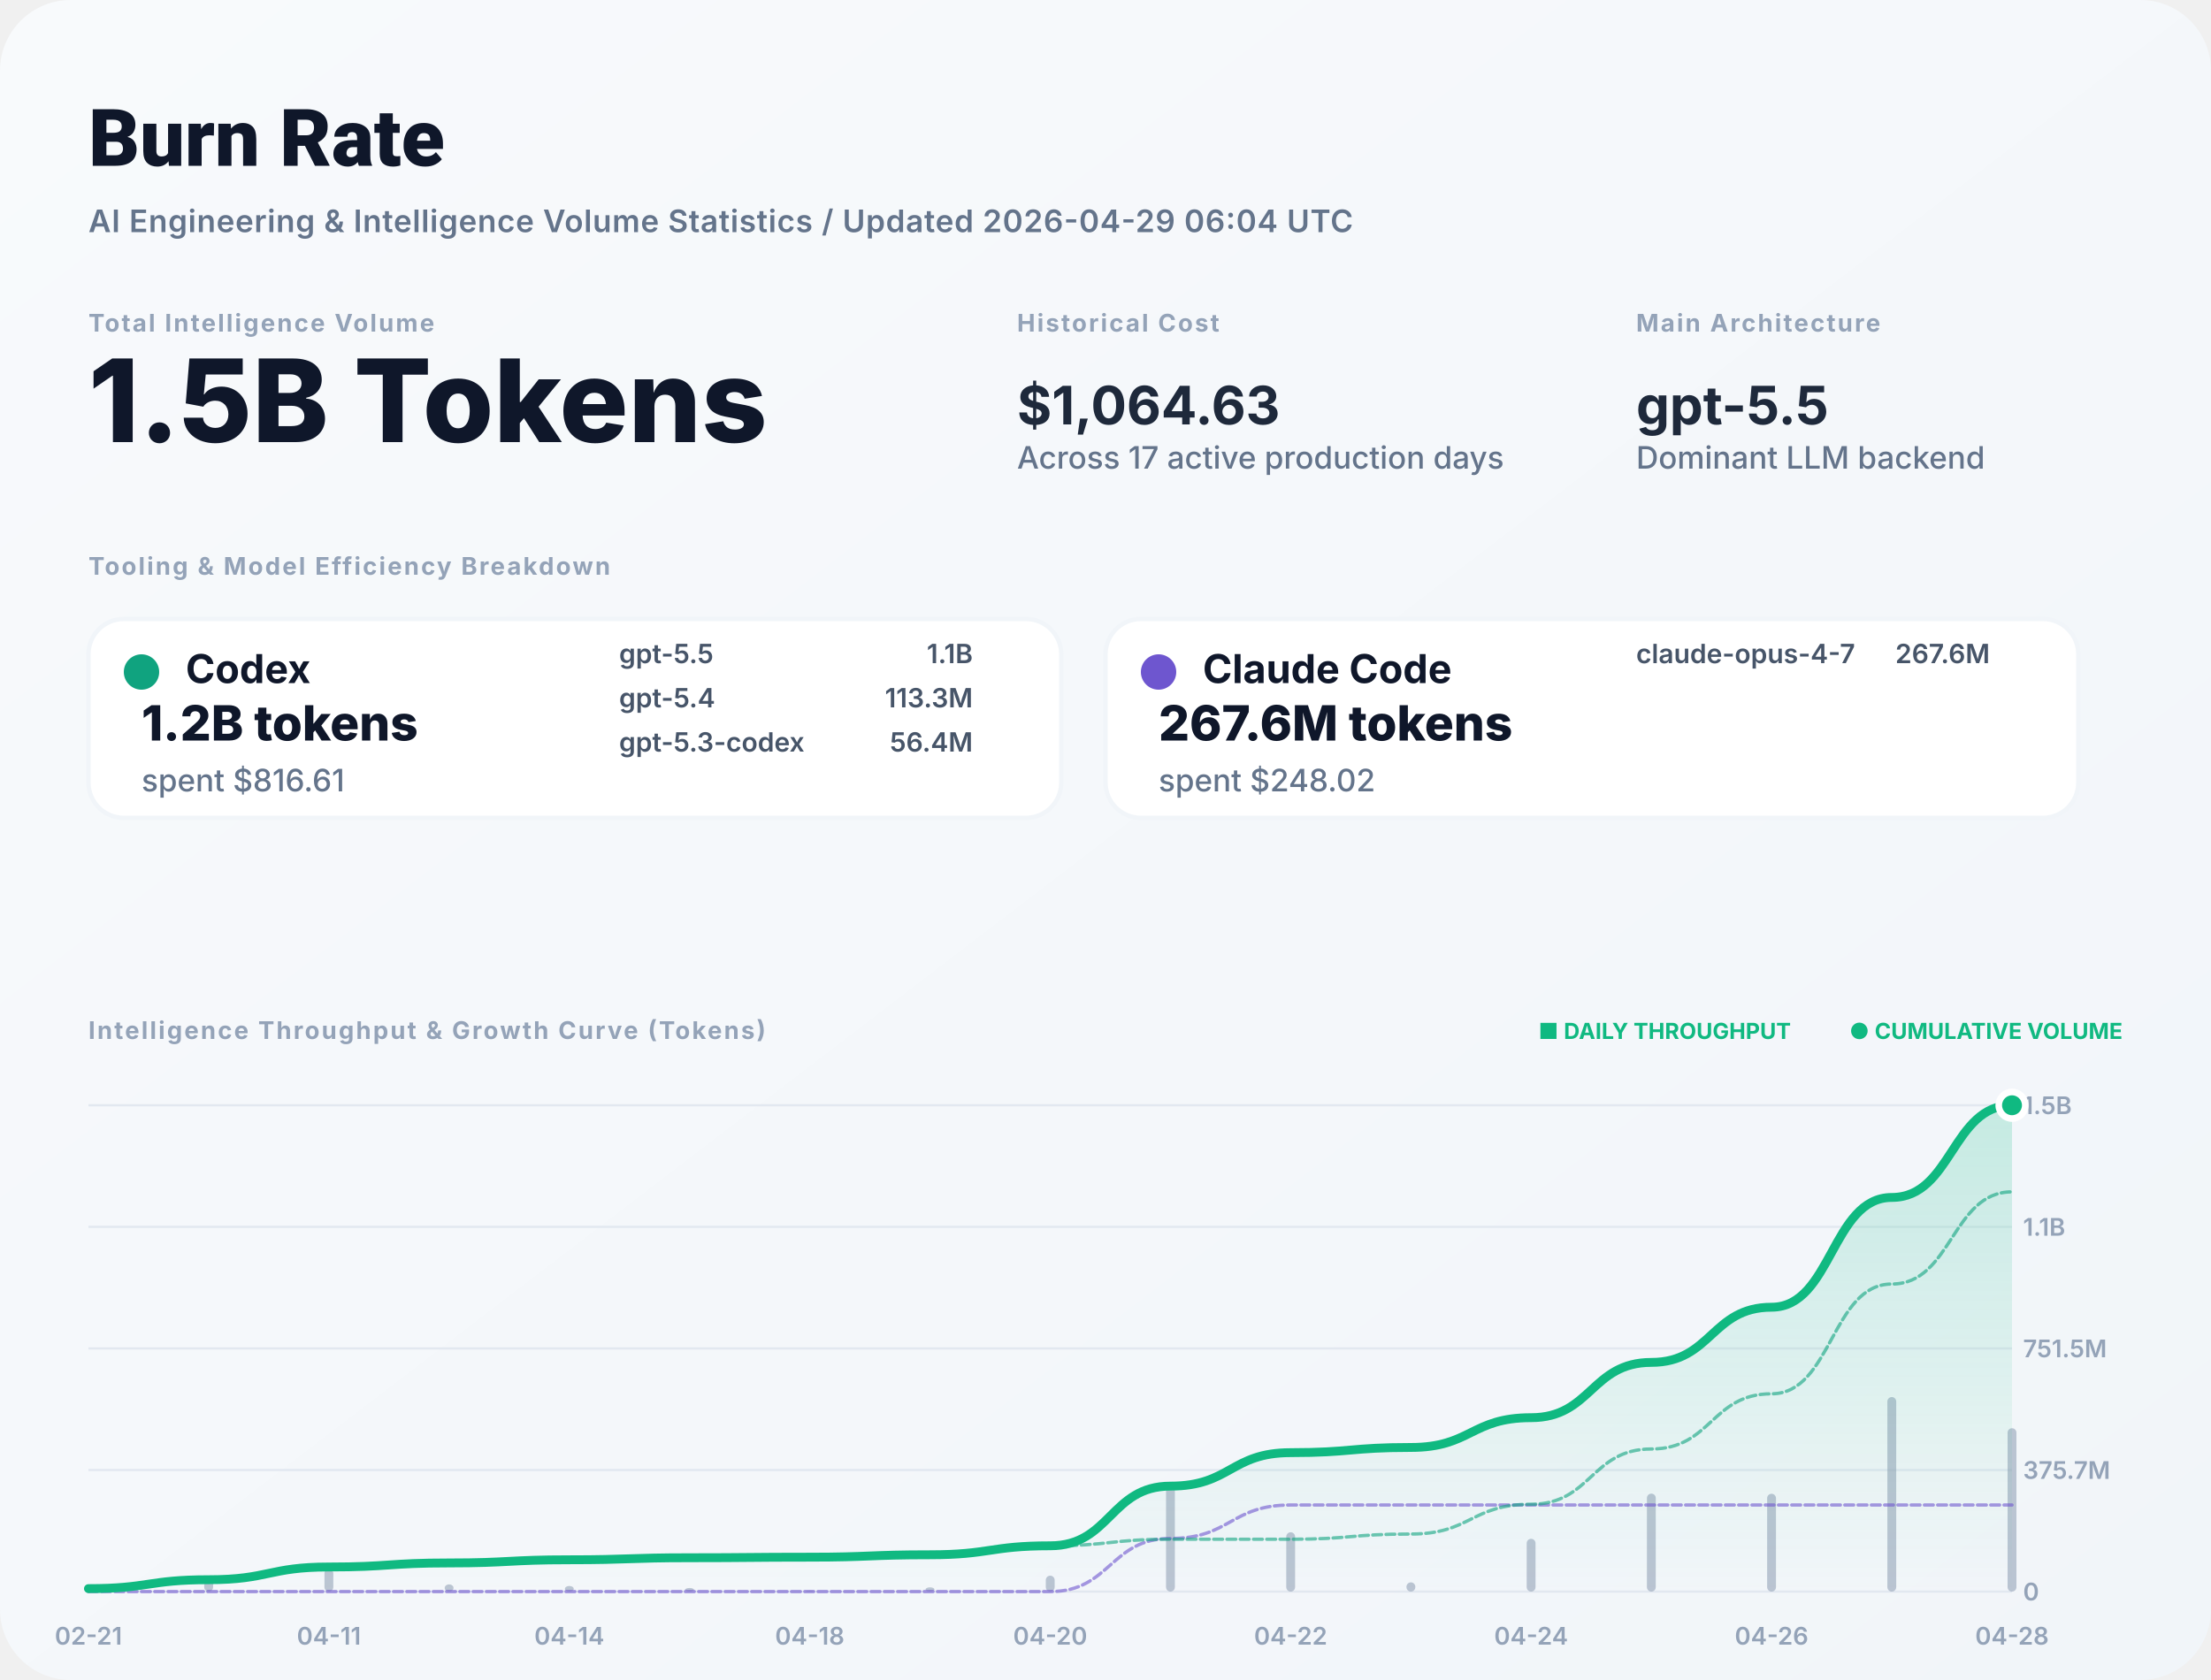
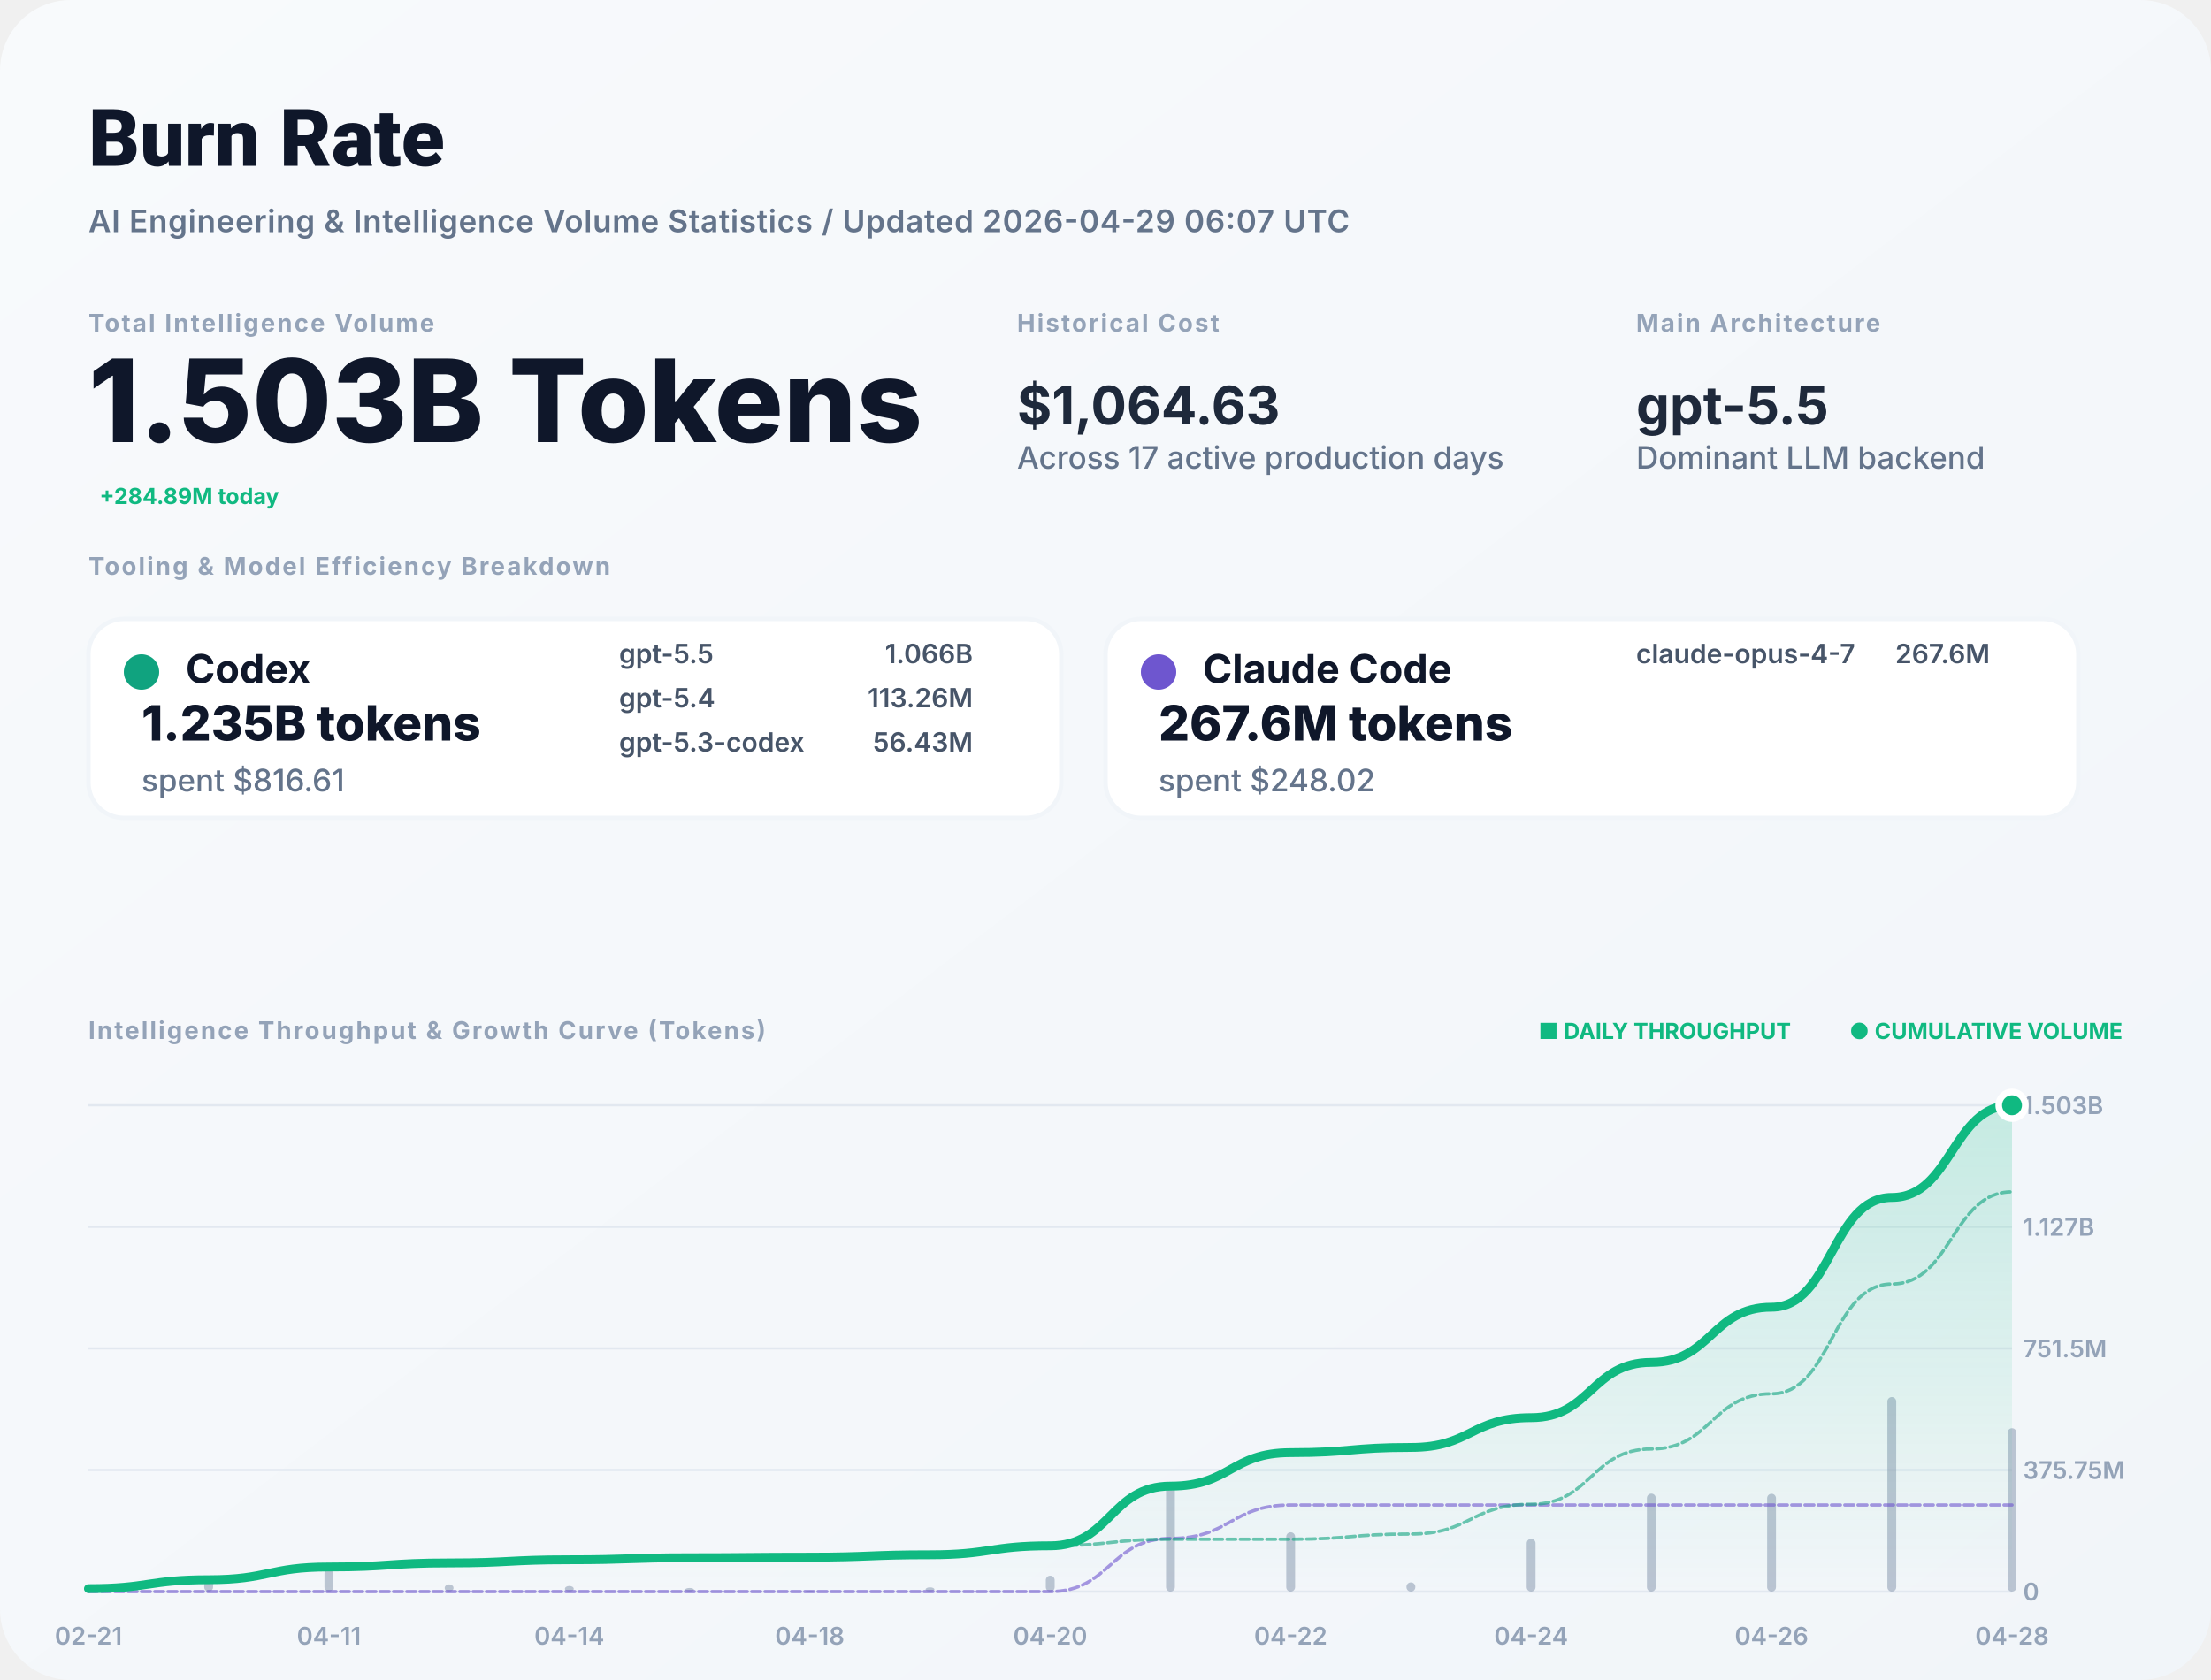
<svg xmlns="http://www.w3.org/2000/svg" width="1000" height="760" viewBox="0 0 1000 760" fill="none">
  <defs>
    <linearGradient id="bg" x1="0" x2="1" y1="0" y2="1">
      <stop stop-color="#F8FAFC" />
      <stop offset="1" stop-color="#F1F5F9" />
    </linearGradient>
    <filter id="shadow" x="-5%" y="-5%" width="110%" height="110%">
      <feDropShadow dx="0" dy="4" stdDeviation="12" flood-color="#000" flood-opacity="0.05" />
    </filter>
    <linearGradient id="lineGrad" x1="0" y1="0" x2="0" y2="1">
      <stop stop-color="#10B981" stop-opacity="0.2" />
      <stop offset="1" stop-color="#10B981" stop-opacity="0" />
    </linearGradient>
  </defs>
  <style>
    .title { font: 800 36px -apple-system, BlinkMacSystemFont, "Segoe UI", Roboto, sans-serif; fill: #0F172A; }
    .subtitle { font: 600 14px -apple-system, sans-serif; fill: #64748B; letter-spacing: 0.02em; }
    .label { font: 700 11px -apple-system, sans-serif; letter-spacing: 0.08em; text-transform: uppercase; fill: #94A3B8; }
    .total-val { font: 800 52px -apple-system, sans-serif; fill: #0F172A; }
    .stat-val { font: 700 24px -apple-system, sans-serif; fill: #1E293B; }
    .tool-name { font: 700 18px -apple-system, sans-serif; fill: #0F172A; }
    .tool-metric { font: 800 22px -apple-system, sans-serif; fill: #0F172A; }
    .tool-muted { font: 500 14px -apple-system, sans-serif; fill: #64748B; }
    .model-item { font: 600 12px -apple-system, sans-serif; fill: #475569; }
    .chart-label { font: 600 11px -apple-system, sans-serif; fill: #94A3B8; }
    .badge { font: 700 10px -apple-system, sans-serif; fill: #10B981; }
  </style>
  <rect width="1000" height="760" rx="32" fill="url(#bg)" />
  <text x="40" y="75" class="title">Burn Rate</text>
-   <text x="40" y="105" class="subtitle">AI Engineering &amp; Intelligence Volume Statistics / Updated 2026-04-29 06:04 UTC</text>
+   <text x="40" y="105" class="subtitle">AI Engineering &amp; Intelligence Volume Statistics / Updated 2026-04-29 06:07 UTC</text>
  <g transform="translate(40, 150)">
    <g>
      <text y="0" class="label">Total Intelligence Volume</text>
-       <text y="50" class="total-val">1.5B Tokens</text>
+       <text y="50" class="total-val">1.503B Tokens</text>
+       <text x="5" y="78" class="badge" font-size="16">+284.89M today</text>
    </g>
    <g transform="translate(420, 0)">
      <text y="0" class="label">Historical Cost</text>
      <text y="42" class="stat-val">$1,064.63</text>
      <text y="62" class="tool-muted">Across 17 active production days</text>
    </g>
    <g transform="translate(700, 0)">
      <text y="0" class="label">Main Architecture</text>
      <text y="42" class="stat-val" fill="#10B981">gpt-5.5</text>
      <text y="62" class="tool-muted">Dominant LLM backend</text>
    </g>
  </g>
  <g transform="translate(40, 260)">
    <text y="0" class="label">Tooling &amp; Model Efficiency Breakdown</text>
  </g>
  <g transform="translate(40, 280)">
    <rect width="440" height="90" rx="16" fill="white" stroke="#F1F5F9" stroke-width="2" />
    <circle cx="24" cy="24" r="8" fill="#10A37F" />
    <text x="44" y="29" class="tool-name">Codex</text>
-     <text x="24" y="55" class="tool-metric">1.2B tokens</text>
+     <text x="24" y="55" class="tool-metric">1.235B tokens</text>
    <text x="24" y="78" class="tool-muted">spent $816.61</text>
    <g transform="translate(240, 20)">
      <text x="0" y="0" class="model-item">gpt-5.5</text>
-       <text x="160" y="0" class="model-item" text-anchor="end">1.1B</text>
+       <text x="160" y="0" class="model-item" text-anchor="end">1.066B</text>
      <text x="0" y="20" class="model-item">gpt-5.4</text>
-       <text x="160" y="20" class="model-item" text-anchor="end">113.3M</text>
+       <text x="160" y="20" class="model-item" text-anchor="end">113.26M</text>
      <text x="0" y="40" class="model-item">gpt-5.3-codex</text>
-       <text x="160" y="40" class="model-item" text-anchor="end">56.4M</text>
+       <text x="160" y="40" class="model-item" text-anchor="end">56.43M</text>
    </g>
  </g>
  <g transform="translate(500, 280)">
    <rect width="440" height="90" rx="16" fill="white" stroke="#F1F5F9" stroke-width="2" />
    <circle cx="24" cy="24" r="8" fill="#6E56CF" />
    <text x="44" y="29" class="tool-name">Claude Code</text>
    <text x="24" y="55" class="tool-metric">267.6M tokens</text>
    <text x="24" y="78" class="tool-muted">spent $248.02</text>
    <g transform="translate(240, 20)">
      <text x="0" y="0" class="model-item">claude-opus-4-7</text>
      <text x="160" y="0" class="model-item" text-anchor="end">267.6M</text>
    </g>
  </g>
  <g transform="translate(40, 470)">
    <text y="0" class="label">Intelligence Throughput &amp; Growth Curve (Tokens)</text>
    <g transform="translate(920, 0)" text-anchor="end">
      <text x="0" y="0" class="badge">● CUMULATIVE VOLUME</text>
      <text x="-150" y="0" class="badge" fill="#94A3B8">■ DAILY THROUGHPUT</text>
    </g>
  </g>
  <g>
    <line x1="40" y1="720" x2="910" y2="720" stroke="#E2E8F0" stroke-width="1" />
    <text x="915" y="724" class="chart-label">0</text>
    <line x1="40" y1="665" x2="910" y2="665" stroke="#E2E8F0" stroke-width="1" />
-     <text x="915" y="669" class="chart-label">375.7M</text>
+     <text x="915" y="669" class="chart-label">375.75M</text>
    <line x1="40" y1="610" x2="910" y2="610" stroke="#E2E8F0" stroke-width="1" />
    <text x="915" y="614" class="chart-label">751.5M</text>
    <line x1="40" y1="555" x2="910" y2="555" stroke="#E2E8F0" stroke-width="1" />
-     <text x="915" y="559" class="chart-label">1.1B</text>
+     <text x="915" y="559" class="chart-label">1.127B</text>
    <line x1="40" y1="500" x2="910" y2="500" stroke="#E2E8F0" stroke-width="1" />
-     <text x="915" y="504" class="chart-label">1.5B</text>
+     <text x="915" y="504" class="chart-label">1.503B</text>
    <text x="40" y="744" text-anchor="middle" class="chart-label">02-21</text>
    <text x="148.75" y="744" text-anchor="middle" class="chart-label">04-11</text>
    <text x="257.5" y="744" text-anchor="middle" class="chart-label">04-14</text>
    <text x="366.25" y="744" text-anchor="middle" class="chart-label">04-18</text>
    <text x="475" y="744" text-anchor="middle" class="chart-label">04-20</text>
    <text x="583.75" y="744" text-anchor="middle" class="chart-label">04-22</text>
    <text x="692.5" y="744" text-anchor="middle" class="chart-label">04-24</text>
    <text x="801.25" y="744" text-anchor="middle" class="chart-label">04-26</text>
    <text x="910" y="744" text-anchor="middle" class="chart-label">04-28</text>
    <g opacity="0.6">
      <rect x="38" y="717.627" width="4" height="2.373" fill="#94A3B8" rx="2" />
      <rect x="92.375" y="712.862" width="4" height="7.138" fill="#94A3B8" rx="2" />
      <rect x="146.75" y="709.802" width="4" height="10.198" fill="#94A3B8" rx="2" />
      <rect x="201.125" y="716.75" width="4" height="3.25" fill="#94A3B8" rx="2" />
      <rect x="255.5" y="717.469" width="4" height="2.531" fill="#94A3B8" rx="2" />
      <rect x="309.875" y="718.361" width="4" height="1.639" fill="#94A3B8" rx="2" />
      <rect x="364.25" y="719.548" width="4" height="0.452" fill="#94A3B8" rx="2" />
      <rect x="418.625" y="718.068" width="4" height="1.932" fill="#94A3B8" rx="2" />
      <rect x="473" y="712.801" width="4" height="7.199" fill="#94A3B8" rx="2" />
      <rect x="527.375" y="672.166" width="4" height="47.834" fill="#94A3B8" rx="2" />
      <rect x="581.75" y="693.172" width="4" height="26.828" fill="#94A3B8" rx="2" />
      <rect x="636.125" y="715.827" width="4" height="4.173" fill="#94A3B8" rx="2" />
      <rect x="690.5" y="696.129" width="4" height="23.871" fill="#94A3B8" rx="2" />
      <rect x="744.875" y="675.687" width="4" height="44.313" fill="#94A3B8" rx="2" />
      <rect x="799.25" y="675.759" width="4" height="44.241" fill="#94A3B8" rx="2" />
      <rect x="853.625" y="632" width="4" height="88" fill="#94A3B8" rx="2" />
      <rect x="908" y="646.1" width="4" height="73.9" fill="#94A3B8" rx="2" />
    </g>
    <path d="M 40,718.661 C 67.188,718.661 67.188,714.633 94.375,714.633 C 121.562,714.633 121.562,708.878 148.75,708.878 C 175.938,708.878 175.938,707.044 203.125,707.044 C 230.312,707.044 230.312,705.616 257.5,705.616 C 284.688,705.616 284.688,704.691 311.875,704.691 C 339.062,704.691 339.062,704.436 366.25,704.436 C 393.438,704.436 393.438,703.346 420.625,703.346 C 447.812,703.346 447.812,699.283 475,699.283 C 502.188,699.283 502.188,672.291 529.375,672.291 C 556.562,672.291 556.562,657.152 583.75,657.152 C 610.938,657.152 610.938,654.798 638.125,654.798 C 665.312,654.798 665.312,641.328 692.5,641.328 C 719.688,641.328 719.688,616.322 746.875,616.322 C 774.062,616.322 774.062,591.358 801.25,591.358 C 828.438,591.358 828.438,541.701 855.625,541.701 C 882.812,541.701 882.812,500 910,500 L 910,720 L 40,720 Z" fill="url(#lineGrad)" />
    <path d="M 40,720 C 67.188,720 67.188,720 94.375,720 C 121.562,720 121.562,720 148.75,720 C 175.938,720 175.938,720 203.125,720 C 230.312,720 230.312,720 257.5,720 C 284.688,720 284.688,720 311.875,720 C 339.062,720 339.062,720 366.25,720 C 393.438,720 393.438,720 420.625,720 C 447.812,720 447.812,720 475,720 C 502.188,720 502.188,695.969 529.375,695.969 C 556.562,695.969 556.562,680.831 583.75,680.831 C 610.938,680.831 610.938,680.831 638.125,680.831 C 665.312,680.831 665.312,680.831 692.5,680.831 C 719.688,680.831 719.688,680.831 746.875,680.831 C 774.062,680.831 774.062,680.831 801.25,680.831 C 828.438,680.831 828.438,680.831 855.625,680.831 C 882.812,680.831 882.812,680.831 910,680.831" stroke="#6E56CF" stroke-width="1.5" stroke-opacity="0.6" fill="none" stroke-linecap="round" stroke-linejoin="round" stroke-dasharray="4 2" />
    <path d="M 40,718.661 C 67.188,718.661 67.188,714.633 94.375,714.633 C 121.562,714.633 121.562,708.878 148.75,708.878 C 175.938,708.878 175.938,707.044 203.125,707.044 C 230.312,707.044 230.312,705.616 257.5,705.616 C 284.688,705.616 284.688,704.691 311.875,704.691 C 339.062,704.691 339.062,704.436 366.25,704.436 C 393.438,704.436 393.438,703.346 420.625,703.346 C 447.812,703.346 447.812,699.283 475,699.283 C 502.188,699.283 502.188,696.322 529.375,696.322 C 556.562,696.322 556.562,696.322 583.75,696.322 C 610.938,696.322 610.938,693.967 638.125,693.967 C 665.312,693.967 665.312,680.497 692.5,680.497 C 719.688,680.497 719.688,655.492 746.875,655.492 C 774.062,655.492 774.062,630.527 801.25,630.527 C 828.438,630.527 828.438,580.87 855.625,580.87 C 882.812,580.87 882.812,539.169 910,539.169" stroke="#10A37F" stroke-width="1.5" stroke-opacity="0.6" fill="none" stroke-linecap="round" stroke-linejoin="round" stroke-dasharray="4 2" />
    <path d="M 40,718.661 C 67.188,718.661 67.188,714.633 94.375,714.633 C 121.562,714.633 121.562,708.878 148.75,708.878 C 175.938,708.878 175.938,707.044 203.125,707.044 C 230.312,707.044 230.312,705.616 257.5,705.616 C 284.688,705.616 284.688,704.691 311.875,704.691 C 339.062,704.691 339.062,704.436 366.25,704.436 C 393.438,704.436 393.438,703.346 420.625,703.346 C 447.812,703.346 447.812,699.283 475,699.283 C 502.188,699.283 502.188,672.291 529.375,672.291 C 556.562,672.291 556.562,657.152 583.75,657.152 C 610.938,657.152 610.938,654.798 638.125,654.798 C 665.312,654.798 665.312,641.328 692.5,641.328 C 719.688,641.328 719.688,616.322 746.875,616.322 C 774.062,616.322 774.062,591.358 801.25,591.358 C 828.438,591.358 828.438,541.701 855.625,541.701 C 882.812,541.701 882.812,500 910,500" stroke="#10B981" stroke-width="4" fill="none" stroke-linecap="round" stroke-linejoin="round" />
    <circle cx="910" cy="500" r="6" fill="#10B981" stroke="white" stroke-width="3" />
  </g>
</svg>
